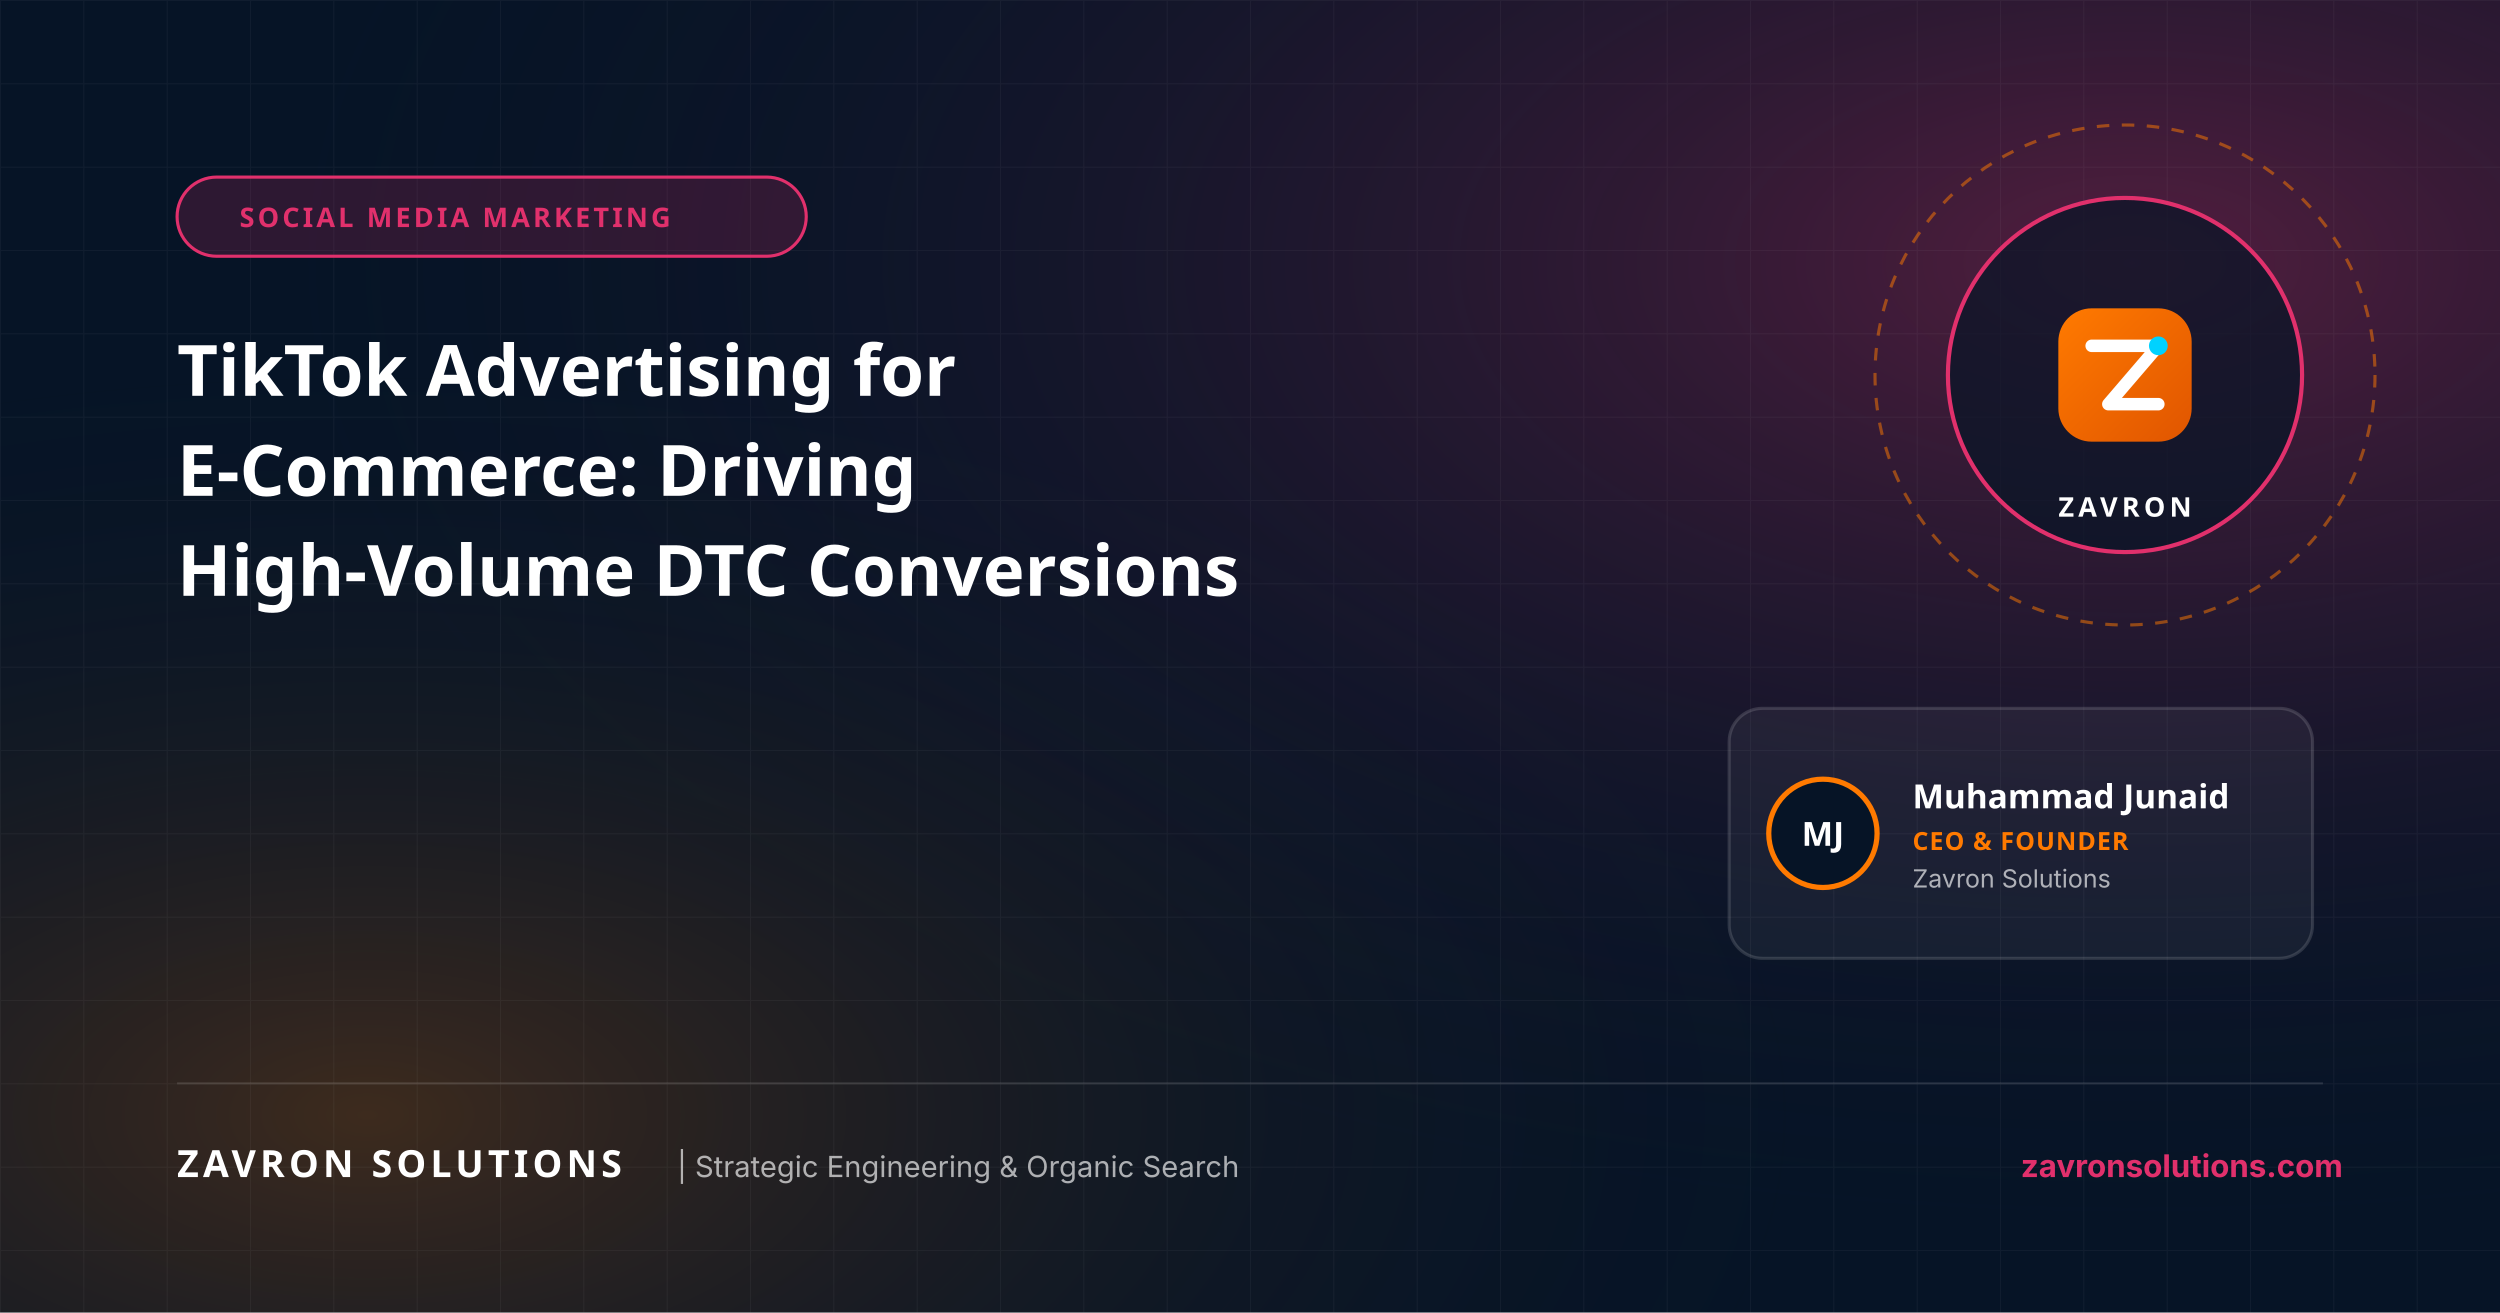
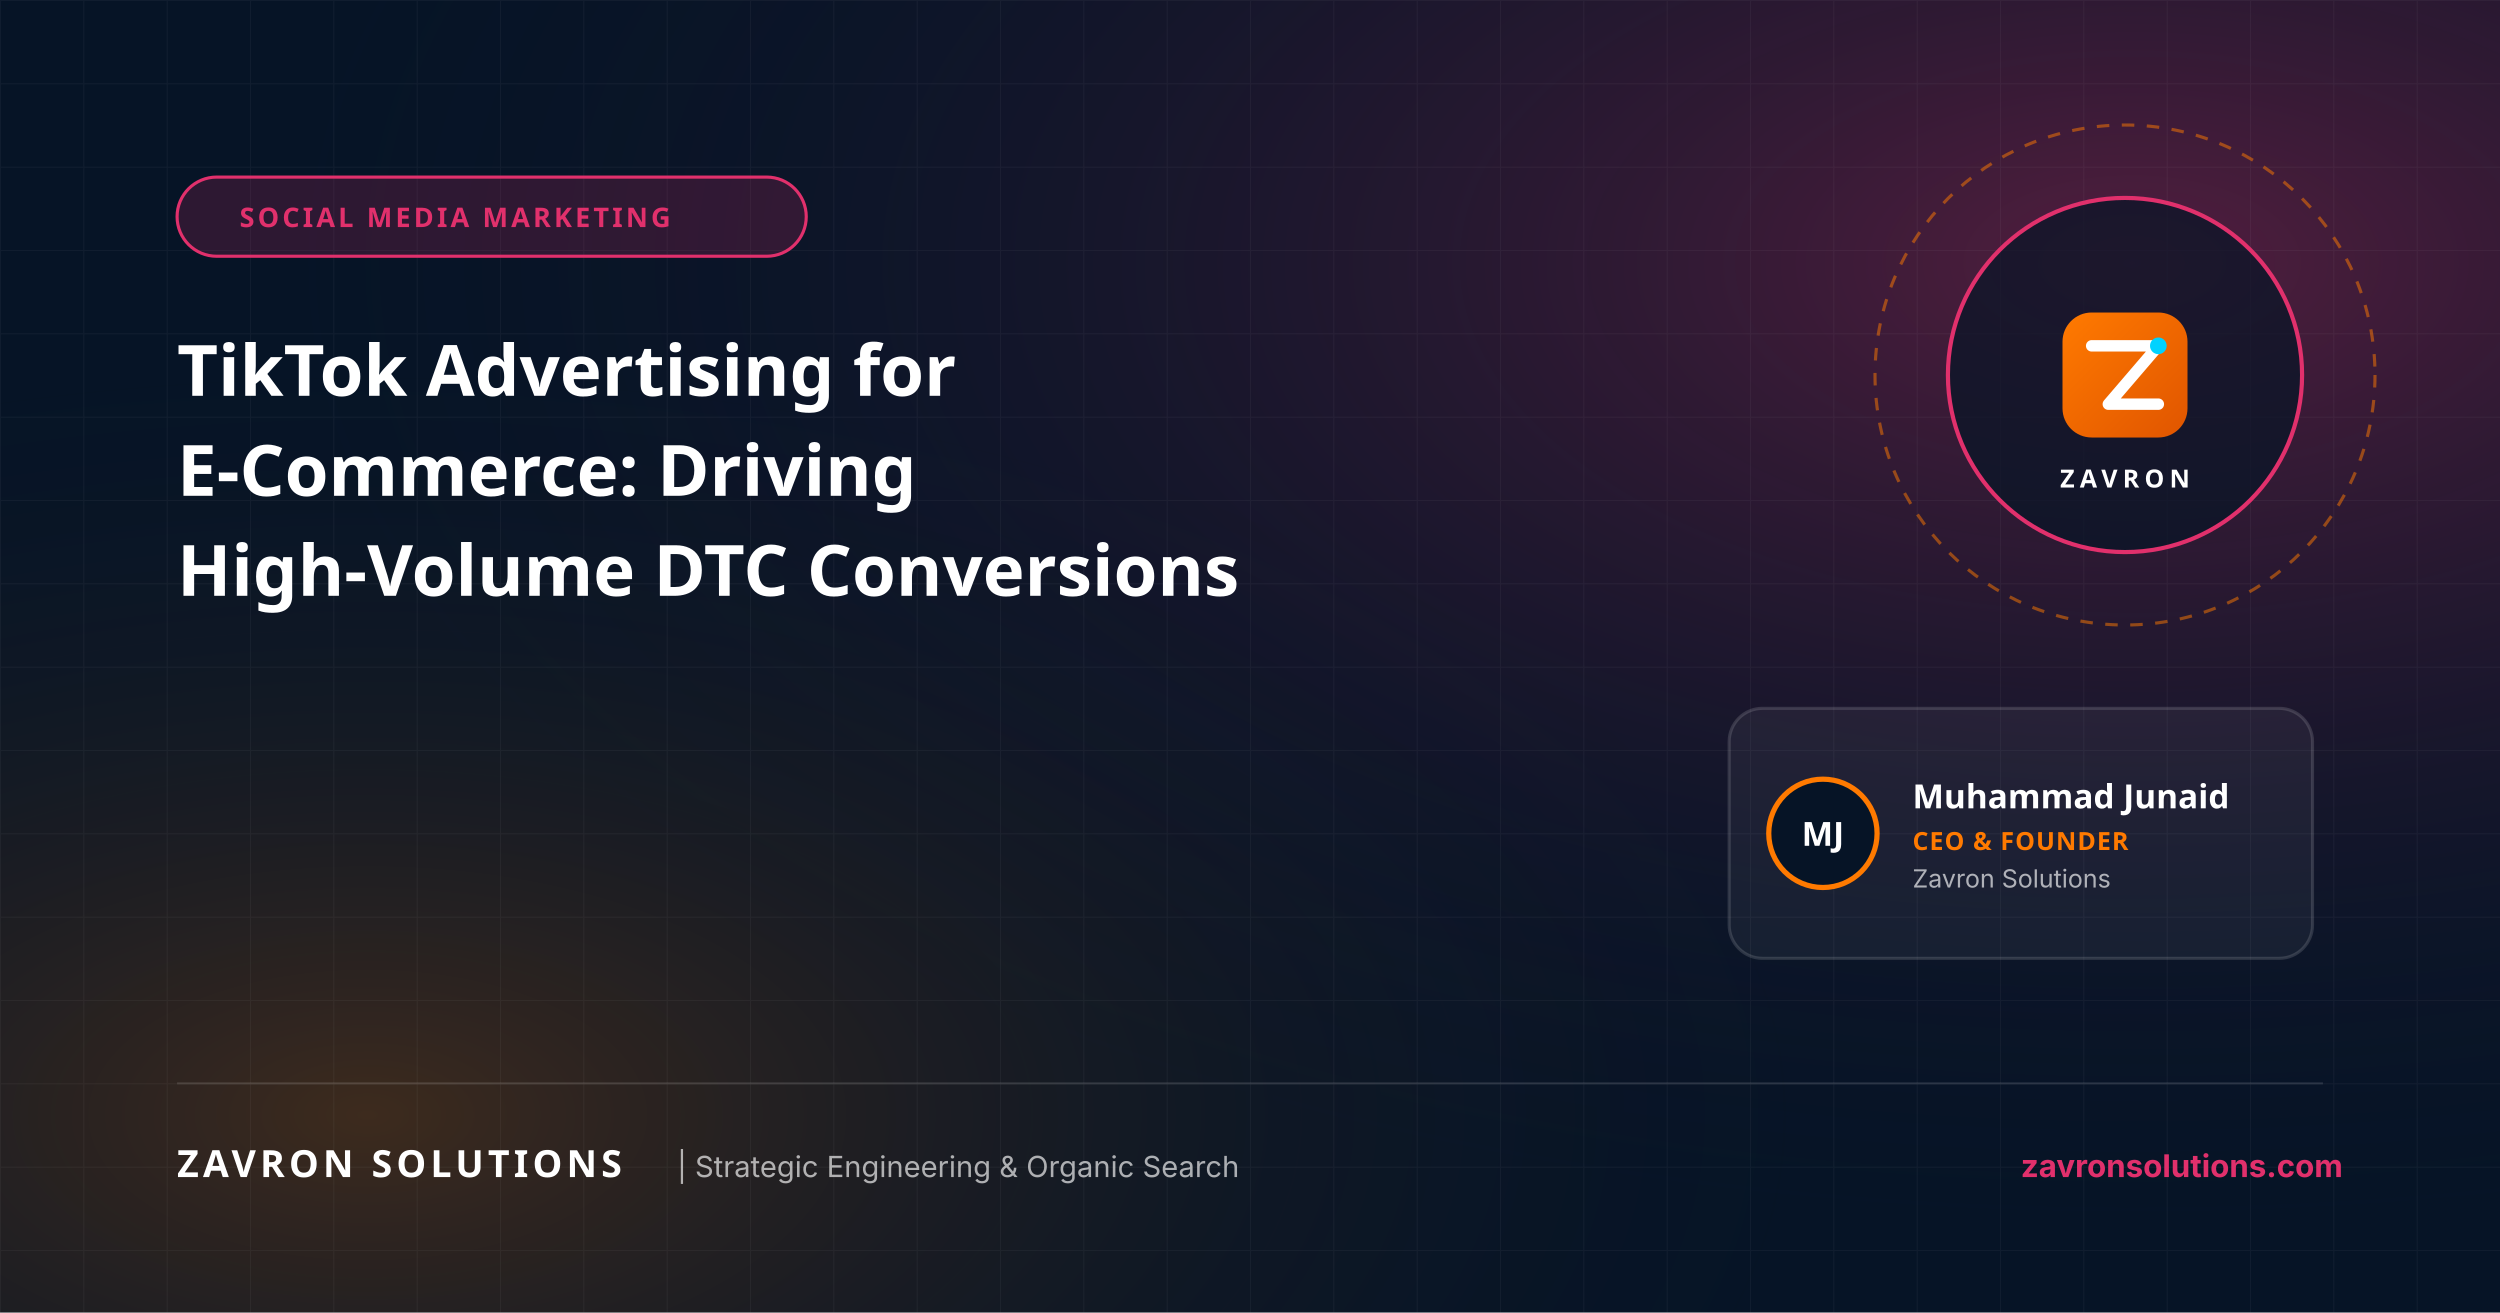
<svg xmlns="http://www.w3.org/2000/svg" width="1200" height="630" viewBox="0 0 1200 630" fill="none">
  <rect width="1200" height="630" fill="#061426" />
  <defs>
    <radialGradient id="grad1" cx="0.85" cy="0.2" r="0.75">
      <stop offset="0%" stop-color="#e1306c" stop-opacity="0.35" />
      <stop offset="100%" stop-color="#061426" stop-opacity="0" />
    </radialGradient>
    <radialGradient id="grad2" cx="0.15" cy="0.85" r="0.6">
      <stop offset="0%" stop-color="#ff7a00" stop-opacity="0.22" />
      <stop offset="100%" stop-color="#061426" stop-opacity="0" />
    </radialGradient>
    <linearGradient id="logoGrad" x1="0" y1="0" x2="1" y2="1">
      <stop offset="0%" stop-color="#FF7A00" />
      <stop offset="100%" stop-color="#E05500" />
    </linearGradient>
    <pattern id="grid" width="40" height="40" patternUnits="userSpaceOnUse">
      <path d="M 40 0 L 0 0 0 40" fill="none" stroke="rgba(255,255,255,0.04)" stroke-width="1" />
    </pattern>
  </defs>
  <rect width="1200" height="630" fill="url(#grad1)" />
  <rect width="1200" height="630" fill="url(#grad2)" />
  <rect width="1200" height="630" fill="url(#grid)" />
  <rect x="85" y="85" width="302" height="38" rx="19" fill="#e1306c" fill-opacity="0.18" stroke="#e1306c" stroke-width="1.5" />
  <text x="115" y="109" fill="#e1306c" font-family="Plus Jakarta Sans, sans-serif" font-size="13" font-weight="700" letter-spacing="1.5">SOCIAL MEDIA MARKETING</text>
  <text x="85" y="190" fill="#FFFFFF" font-family="Plus Jakarta Sans, sans-serif" font-size="34" font-weight="800">TikTok Advertising for</text>
  <text x="85" y="238" fill="#FFFFFF" font-family="Plus Jakarta Sans, sans-serif" font-size="34" font-weight="800">E-Commerce: Driving</text>
  <text x="85" y="286" fill="#FFFFFF" font-family="Plus Jakarta Sans, sans-serif" font-size="34" font-weight="800">High-Volume DTC Conversions</text>
  <circle cx="1020" cy="180" r="85" stroke="#e1306c" stroke-width="2" fill="rgba(6, 20, 38, 0.7)" />
  <circle cx="1020" cy="180" r="120" stroke="#ff7a00" stroke-width="1.5" stroke-dasharray="6 6" fill="none" opacity="0.5" />
-   <g transform="translate(988, 148)">
-     <rect width="64" height="64" rx="16" fill="url(#logoGrad)" />
-     <path d="M16 18 H48 L24 46 H48" stroke="#FFFFFF" stroke-width="6" stroke-linecap="round" stroke-linejoin="round" />
-     <circle cx="48" cy="18" r="4.5" fill="#00D2FF" />
+   <g transform="translate(990, 150)">
+     <rect width="60" height="60" rx="14" fill="url(#logoGrad)" />
+     <path d="M14 16 H46 L22 44 H46" stroke="#FFFFFF" stroke-width="5.5" stroke-linecap="round" stroke-linejoin="round" />
+     <circle cx="46" cy="16" r="4" fill="#00D2FF" />
  </g>
-   <text x="1020" y="248" fill="#FFFFFF" font-family="Plus Jakarta Sans, sans-serif" font-size="13" font-weight="800" letter-spacing="2" text-anchor="middle">ZAVRON</text>
+   <text x="1020" y="234" fill="#FFFFFF" font-family="Plus Jakarta Sans, sans-serif" font-size="12" font-weight="800" letter-spacing="2.5" text-anchor="middle">ZAVRON</text>
  <rect x="830" y="340" width="280" height="120" rx="16" fill="rgba(255,255,255,0.05)" stroke="rgba(255,255,255,0.14)" stroke-width="1.5" />
  <circle cx="875" cy="400" r="26" fill="#061426" stroke="#FF7A00" stroke-width="2.5" />
  <text x="875" y="406" fill="#FFFFFF" font-family="Plus Jakarta Sans, sans-serif" font-size="16" font-weight="800" text-anchor="middle">MJ</text>
  <text x="918" y="388" fill="#FFFFFF" font-family="Plus Jakarta Sans, sans-serif" font-size="16" font-weight="700">Muhammad Junaid</text>
  <text x="918" y="408" fill="#FF7A00" font-family="Plus Jakarta Sans, sans-serif" font-size="12" font-weight="700" letter-spacing="0.5">CEO &amp; FOUNDER</text>
  <text x="918" y="426" fill="rgba(255,255,255,0.65)" font-family="Inter, sans-serif" font-size="12">Zavron Solutions</text>
  <line x1="85" y1="520" x2="1115" y2="520" stroke="rgba(255,255,255,0.12)" stroke-width="1" />
  <text x="85" y="565" fill="#FFFFFF" font-family="Plus Jakarta Sans, sans-serif" font-size="18" font-weight="800" letter-spacing="2">ZAVRON SOLUTIONS</text>
  <text x="325" y="565" fill="rgba(255,255,255,0.65)" font-family="Inter, sans-serif" font-size="14">|   Strategic Engineering &amp; Organic Search</text>
  <text x="970" y="565" fill="#e1306c" font-family="Inter, sans-serif" font-size="15" font-weight="700">zavronsolutions.com</text>
</svg>
